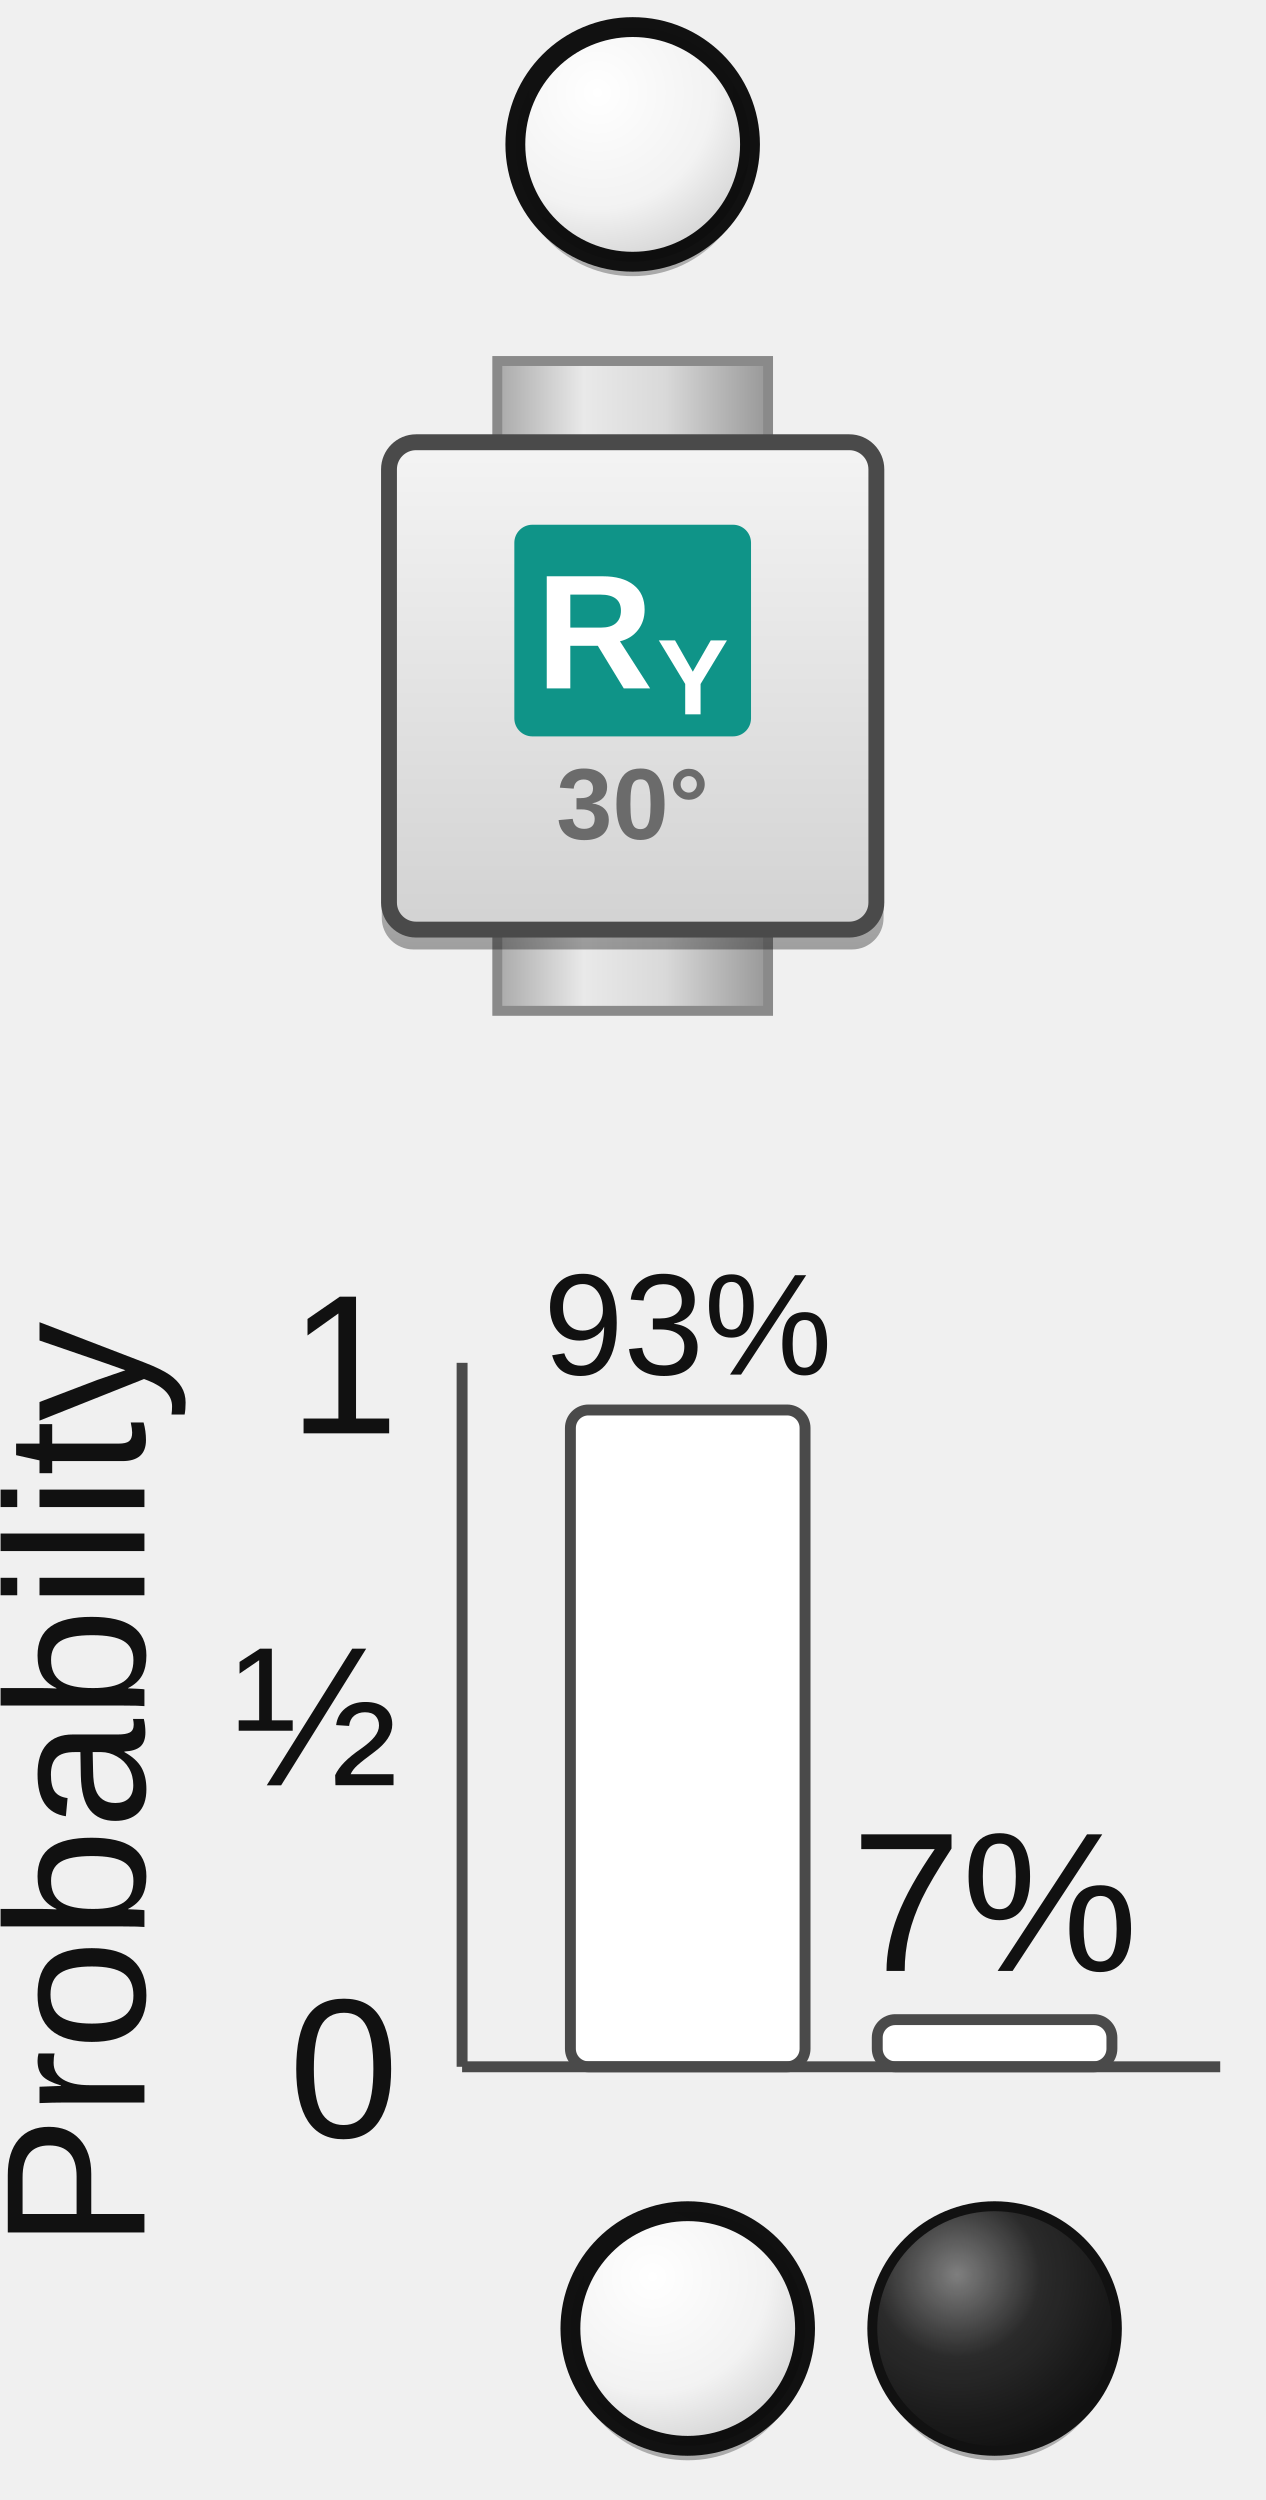
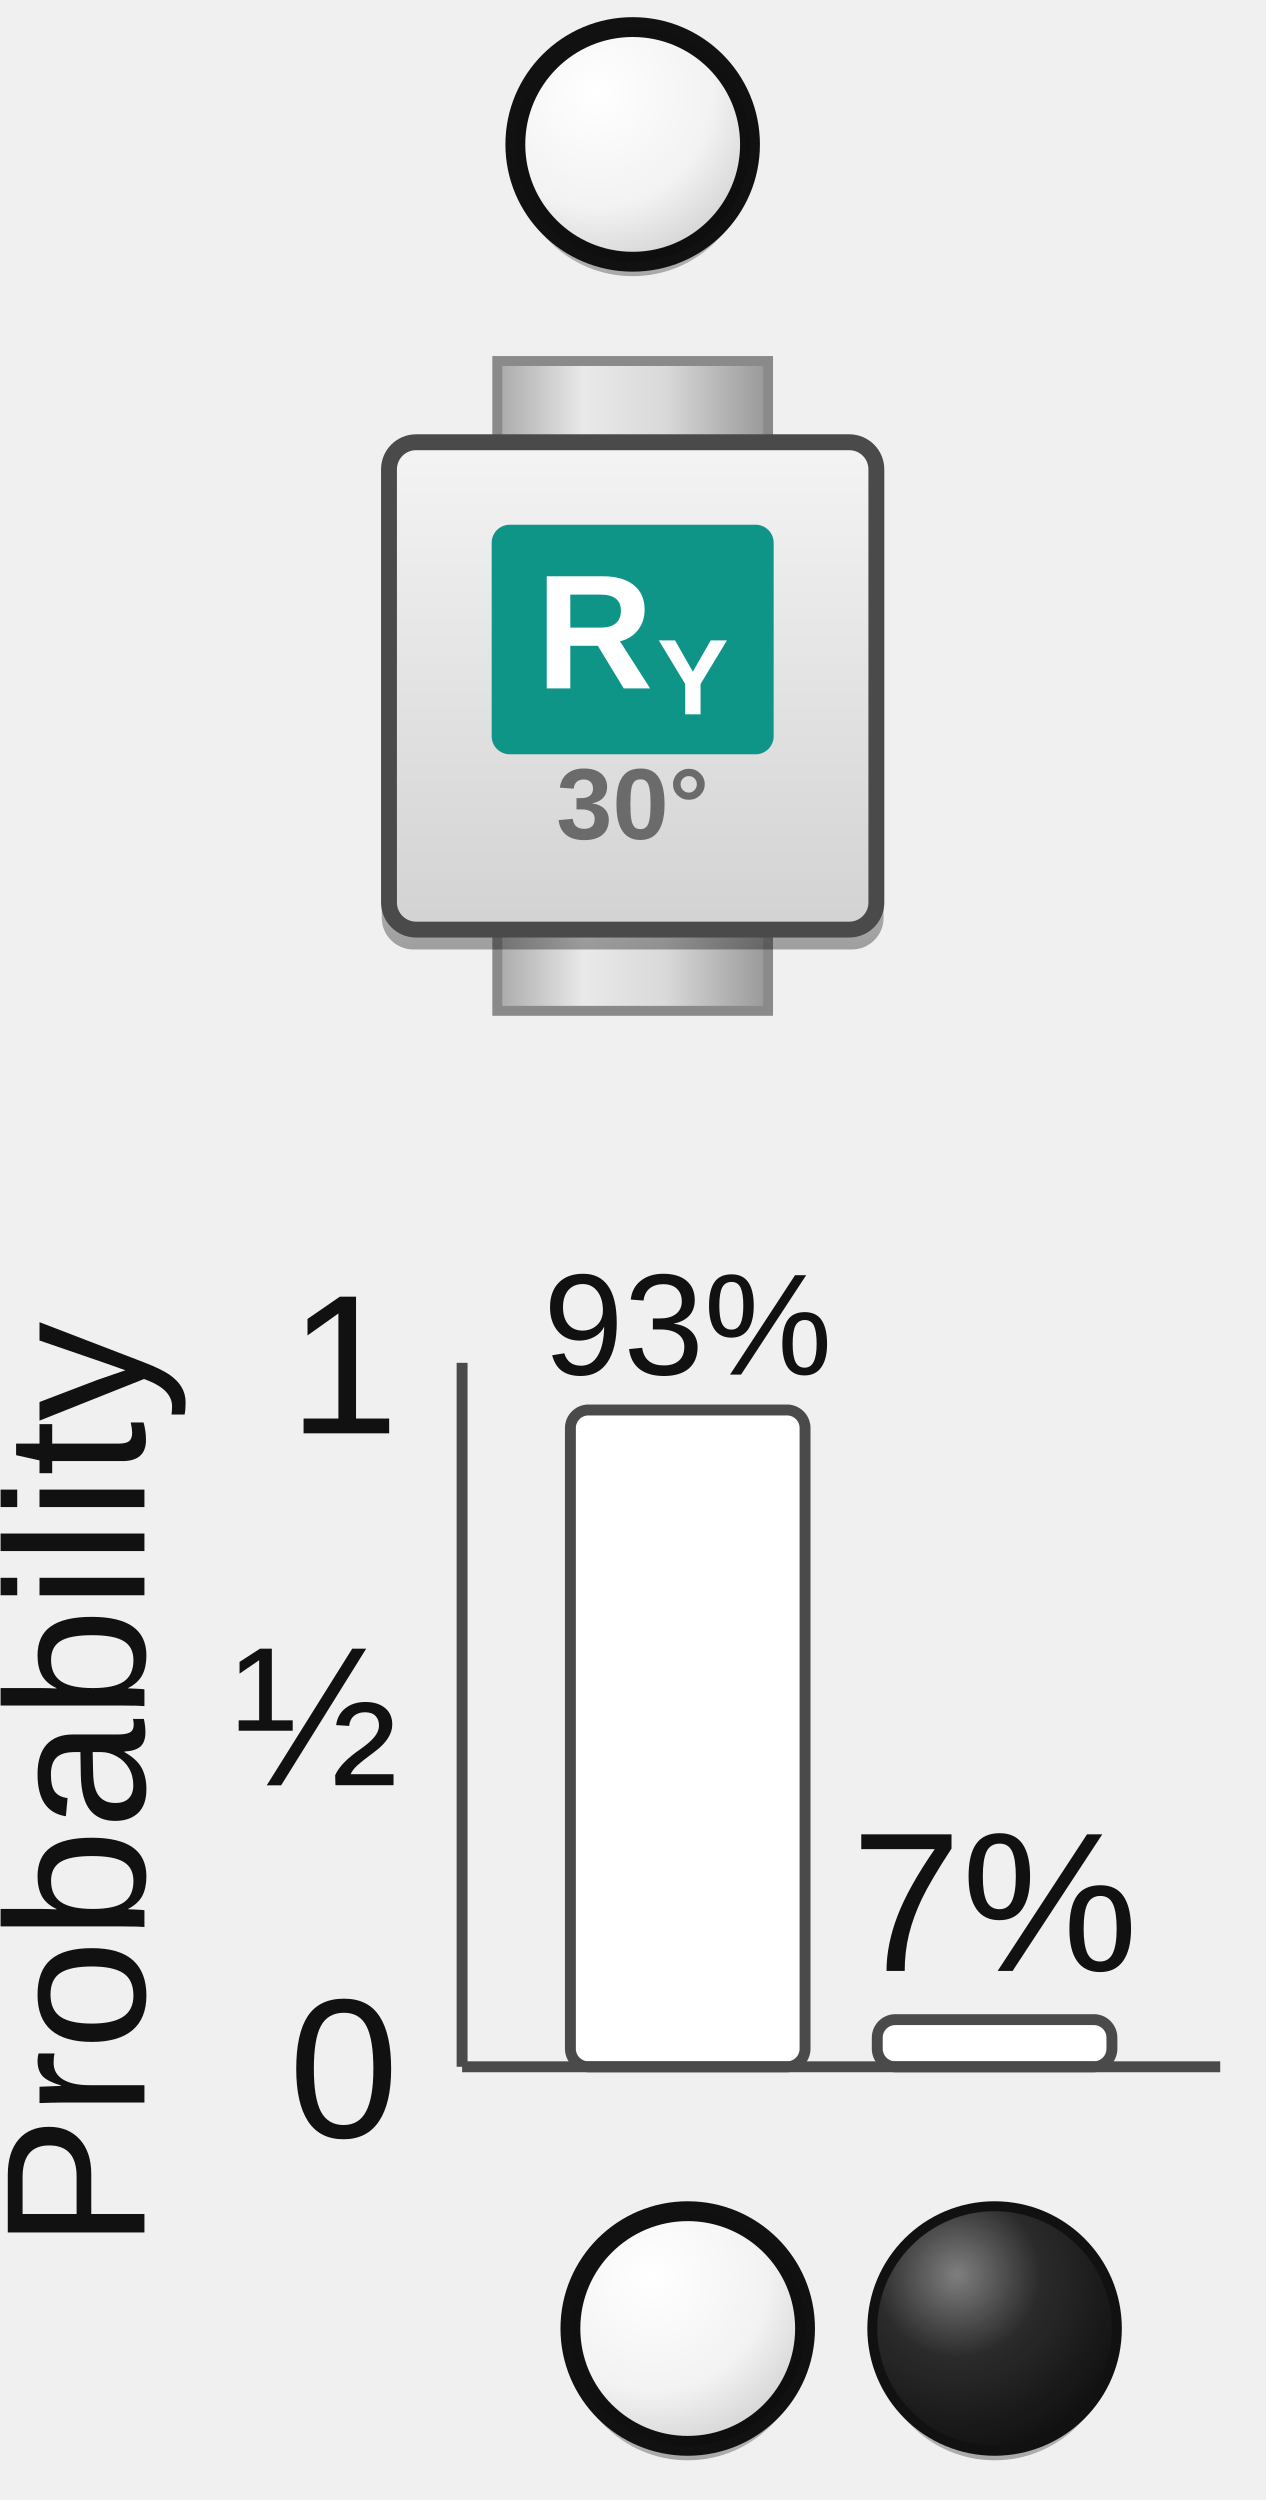
<svg xmlns="http://www.w3.org/2000/svg" viewBox="-70.1 -3 140.2 277" width="140.2" height="277" shape-rendering="geometricPrecision">
  <defs>
    <linearGradient id="ms-pipe" x1="0" y1="0" x2="1" y2="0">
      <stop offset="0%" stop-color="#a9a9a9" />
      <stop offset="32%" stop-color="#e9e9e9" />
      <stop offset="62%" stop-color="#d9d9d9" />
      <stop offset="100%" stop-color="#989898" />
    </linearGradient>
    <linearGradient id="ms-gate" x1="0" y1="0" x2="0" y2="1">
      <stop offset="0%" stop-color="#f4f4f4" />
      <stop offset="100%" stop-color="#d2d2d2" />
    </linearGradient>
    <linearGradient id="ms-shadow" x1="0" y1="0" x2="0" y2="1">
      <stop offset="0%" stop-color="#000000" stop-opacity="0" />
      <stop offset="55%" stop-color="#000000" stop-opacity="0.119" />
      <stop offset="100%" stop-color="#000000" stop-opacity="0.34" />
    </linearGradient>
    <linearGradient id="ms-qubit-shadow" x1="0" y1="0" x2="0" y2="1">
      <stop offset="0%" stop-color="#000000" stop-opacity="0" />
      <stop offset="55%" stop-color="#000000" stop-opacity="0.105" />
      <stop offset="100%" stop-color="#000000" stop-opacity="0.3" />
    </linearGradient>
    <radialGradient id="ms-qubit-lit" cx="0.34" cy="0.27" r="0.78">
      <stop offset="0%" stop-color="#ffffff" stop-opacity="0.46" />
      <stop offset="45%" stop-color="#ffffff" stop-opacity="0.11" />
      <stop offset="100%" stop-color="#ffffff" stop-opacity="0" />
    </radialGradient>
    <radialGradient id="ms-qubit-dim" cx="0.35" cy="0.28" r="0.85">
      <stop offset="0%" stop-color="#000000" stop-opacity="0" />
      <stop offset="58%" stop-color="#000000" stop-opacity="0.05" />
      <stop offset="100%" stop-color="#000000" stop-opacity="0.21" />
    </radialGradient>
  </defs>
  <g>
    <g data-key="pipe:1:n0">
      <rect x="-15" y="37" width="30" height="9" fill="url(#ms-pipe)" stroke="#8a8a8a" stroke-width="1.1" />
    </g>
    <g data-key="pipe:1:single:RY@1-1#0">
      <rect x="-15" y="100" width="30" height="9" fill="url(#ms-pipe)" stroke="#8a8a8a" stroke-width="1.1" />
    </g>
    <g data-key="single:RY@1-1#0">
      <rect x="-27.8" y="48.2" width="55.6" height="54" rx="3.5" fill="url(#ms-shadow)" stroke="none" />
      <rect x="-27" y="46" width="54" height="54" rx="3" fill="url(#ms-gate)" stroke="#4a4a4a" stroke-width="1.76" />
-       <rect x="-13.112" y="55.14" width="26.225" height="23.452" rx="2" fill="#0f9488" />
+       <rect x="-15.622" y="55.14" width="31.244" height="25.436" rx="2" fill="#0f9488" />
      <text x="-4.209" y="73.271" text-anchor="middle" font-family="ui-sans-serif, system-ui, -apple-system, 'Helvetica Neue', Arial, sans-serif" font-size="18.04" font-weight="700" fill="#ffffff">R</text>
      <text x="2.694" y="76.144" text-anchor="start" font-family="ui-sans-serif, system-ui, -apple-system, 'Helvetica Neue', Arial, sans-serif" font-size="11.906" font-weight="700" fill="#ffffff">Y</text>
      <text x="0" y="89.959" text-anchor="middle" font-family="ui-sans-serif, system-ui, -apple-system, 'Helvetica Neue', Arial, sans-serif" font-size="11.185" font-weight="600" fill="#6b6b6b">30°</text>
    </g>
    <g data-key="state:in">
      <g transform="translate(0 13)">
        <g transform="translate(0 1.6)">
          <path d="M-13 0A13 13 0 1 0 13 0A13 13 0 1 0 -13 0Z" fill="url(#ms-qubit-shadow)" stroke="none" />
        </g>
        <path d="M-13 0A13 13 0 1 0 13 0A13 13 0 1 0 -13 0Z" fill="#ffffff" stroke="#111111" stroke-width="2.2" stroke-linejoin="round" />
        <path d="M-13 0A13 13 0 1 0 13 0A13 13 0 1 0 -13 0Z" fill="url(#ms-qubit-dim)" stroke="none" />
      </g>
    </g>
    <rect x="-6.9" y="153.225" width="26" height="72.775" rx="2" fill="#ffffff" stroke="#4a4a4a" stroke-width="1.21" />
    <text x="6.1" y="149.307" text-anchor="middle" font-family="ui-sans-serif, system-ui, -apple-system, 'Helvetica Neue', Arial, sans-serif" font-size="15.992" font-weight="400" fill="#111111">93%</text>
    <g transform="translate(6.1 255)">
      <g transform="translate(0 1.6)">
        <path d="M-13 0A13 13 0 1 0 13 0A13 13 0 1 0 -13 0Z" fill="url(#ms-qubit-shadow)" stroke="none" />
      </g>
      <path d="M-13 0A13 13 0 1 0 13 0A13 13 0 1 0 -13 0Z" fill="#ffffff" stroke="#111111" stroke-width="2.2" stroke-linejoin="round" />
      <path d="M-13 0A13 13 0 1 0 13 0A13 13 0 1 0 -13 0Z" fill="url(#ms-qubit-dim)" stroke="none" />
    </g>
    <rect x="27.1" y="220.775" width="26" height="5.225" rx="2" fill="#ffffff" stroke="#4a4a4a" stroke-width="1.21" />
    <text x="40.1" y="215.385" text-anchor="middle" font-family="ui-sans-serif, system-ui, -apple-system, 'Helvetica Neue', Arial, sans-serif" font-size="22" font-weight="400" fill="#111111">7%</text>
    <g transform="translate(40.1 255)">
      <g transform="translate(0 1.6)">
        <path d="M-13 0A13 13 0 1 0 13 0A13 13 0 1 0 -13 0Z" fill="url(#ms-qubit-shadow)" stroke="none" />
      </g>
      <path d="M-13 0A13 13 0 1 0 13 0A13 13 0 1 0 -13 0Z" fill="#111111" stroke="#111111" stroke-width="2.2" stroke-linejoin="round" />
      <path d="M-13 0A13 13 0 1 0 13 0A13 13 0 1 0 -13 0Z" fill="url(#ms-qubit-lit)" stroke="none" />
    </g>
    <text x="-25.9" y="155.81" text-anchor="end" font-family="ui-sans-serif, system-ui, -apple-system, 'Helvetica Neue', Arial, sans-serif" font-size="22" font-weight="400" fill="#111111">1</text>
    <text x="-25.9" y="194.81" text-anchor="end" font-family="ui-sans-serif, system-ui, -apple-system, 'Helvetica Neue', Arial, sans-serif" font-size="22" font-weight="400" fill="#111111">½</text>
    <line x1="-18.9" y1="226" x2="65.1" y2="226" stroke="#4a4a4a" stroke-width="1.21" />
    <text x="-25.9" y="233.81" text-anchor="end" font-family="ui-sans-serif, system-ui, -apple-system, 'Helvetica Neue', Arial, sans-serif" font-size="22" font-weight="400" fill="#111111">0</text>
    <line x1="-18.9" y1="148" x2="-18.9" y2="226" stroke="#4a4a4a" stroke-width="1.21" />
    <text x="-54.1" y="194.81" transform="rotate(-90 -54.1 194.81)" text-anchor="middle" font-family="ui-sans-serif, system-ui, -apple-system, 'Helvetica Neue', Arial, sans-serif" font-size="22" font-weight="400" fill="#111111">Probability</text>
  </g>
</svg>
